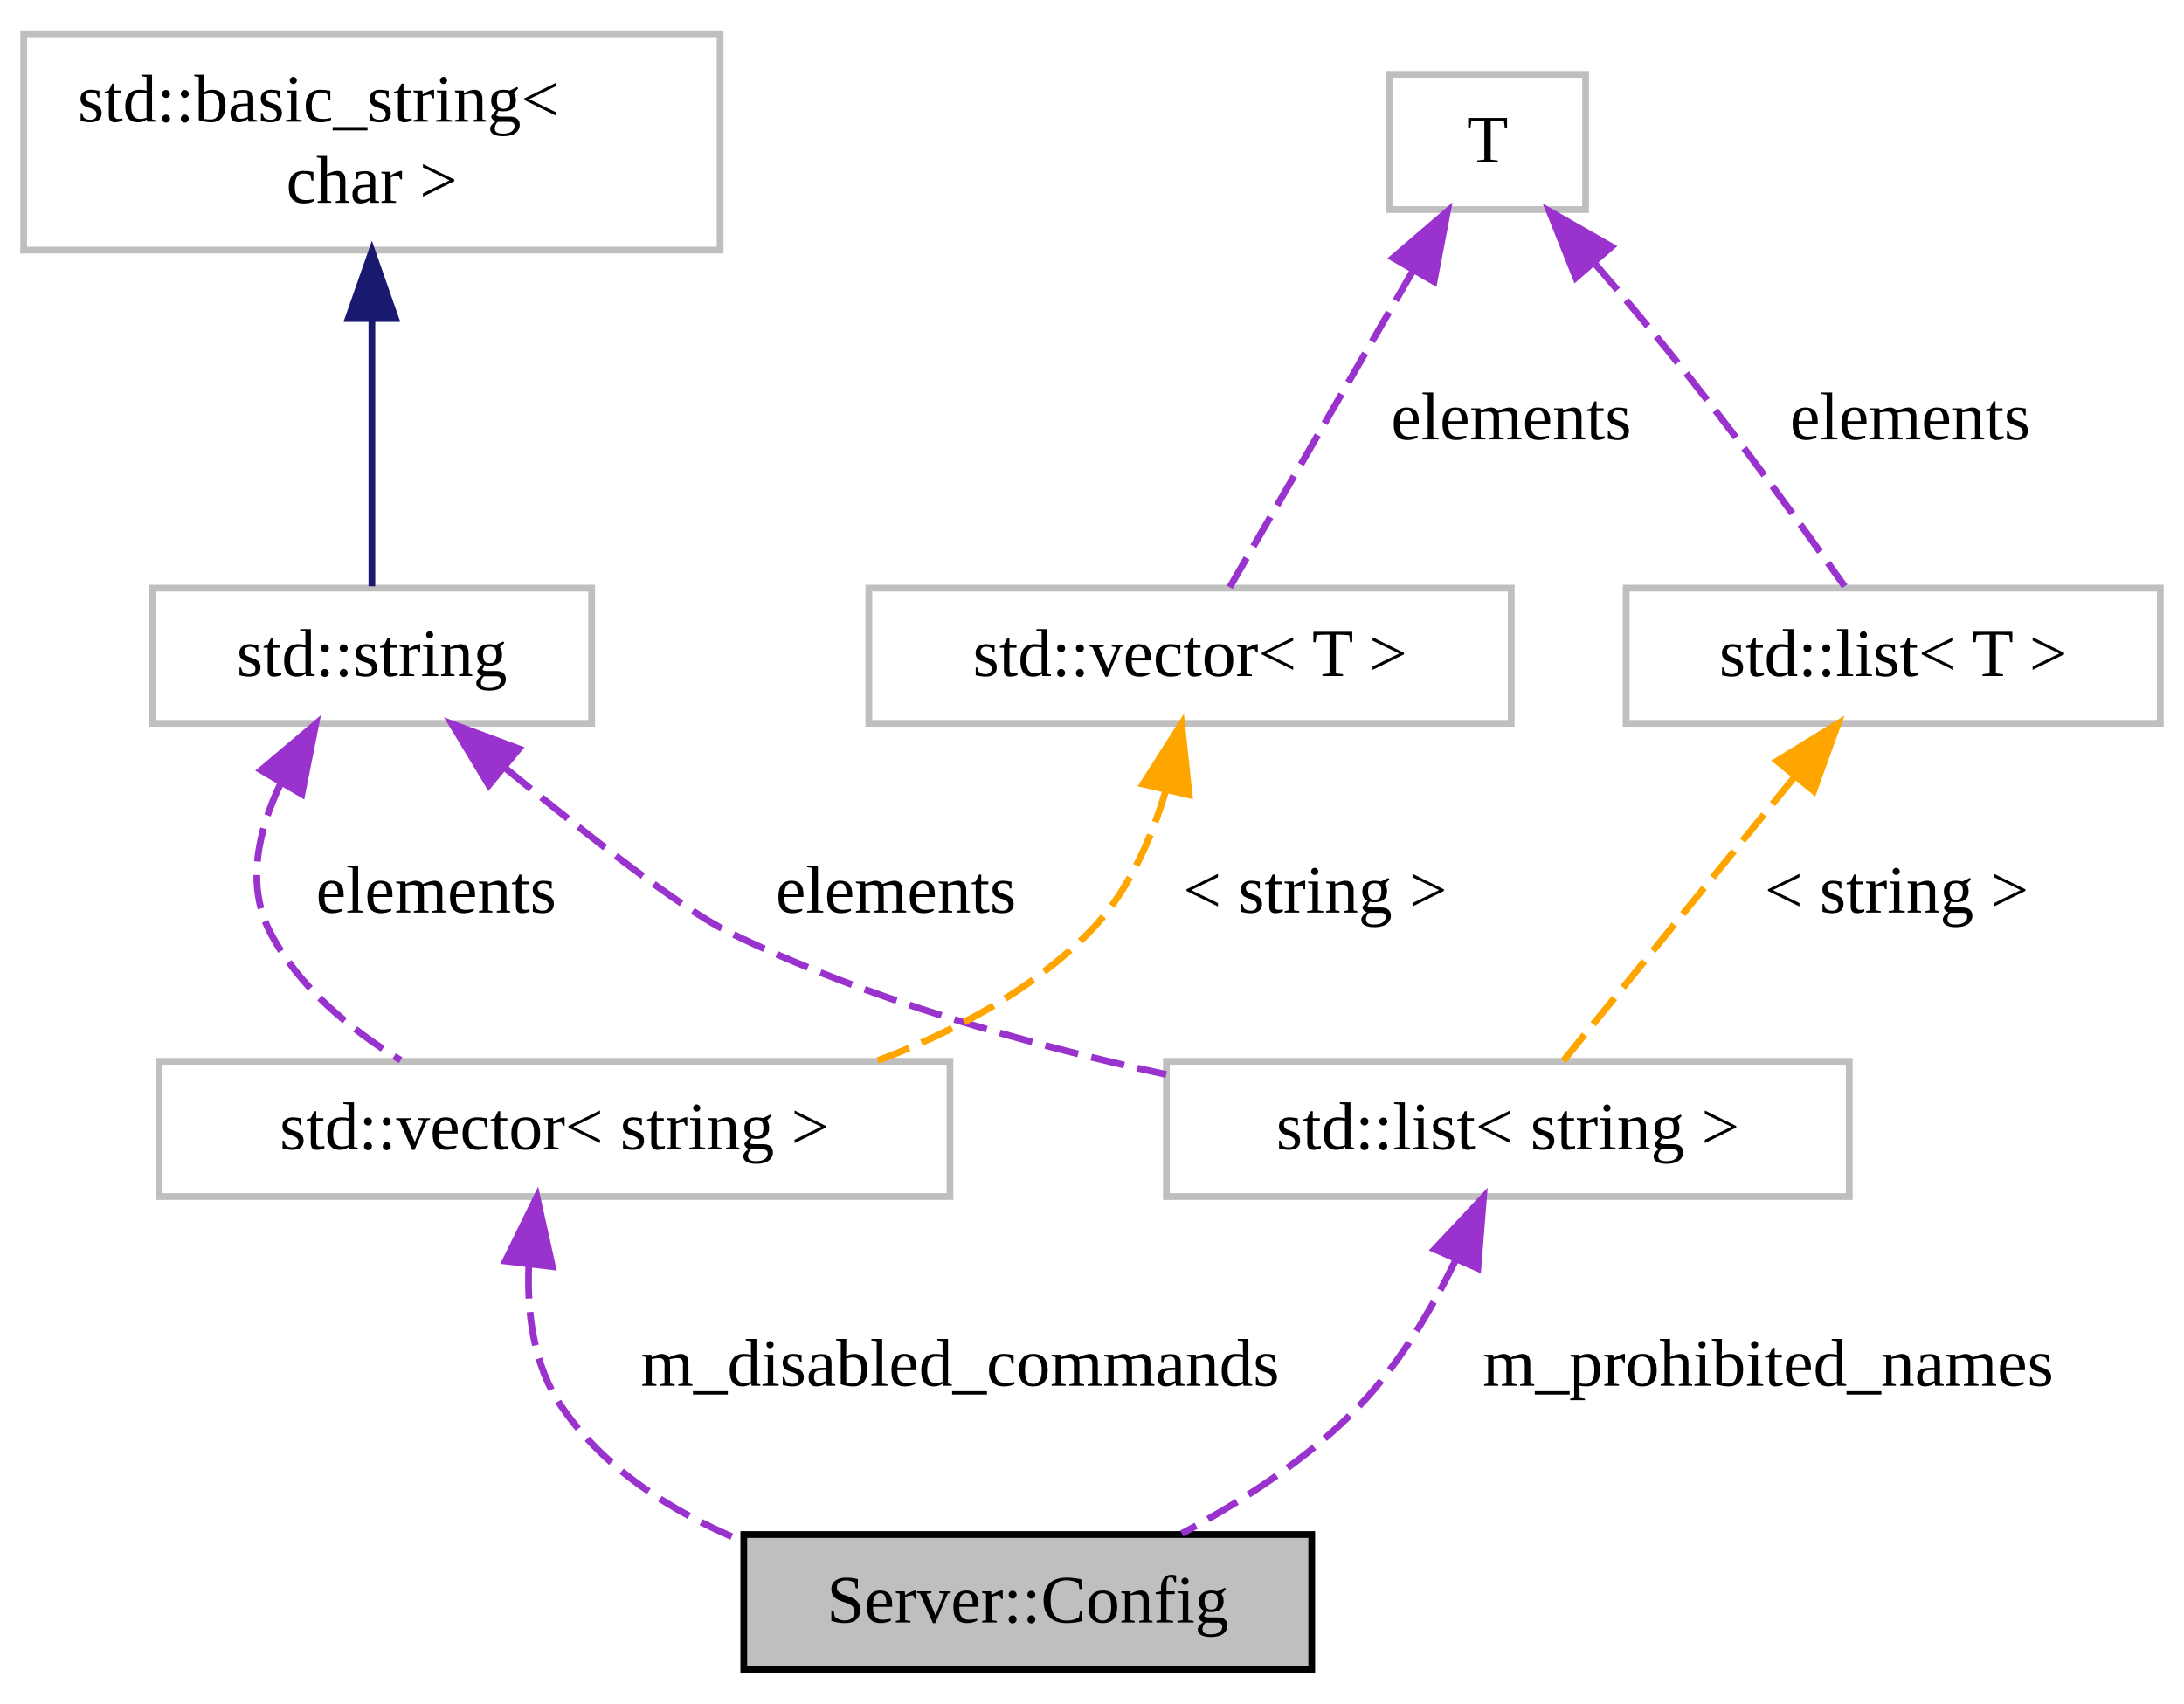
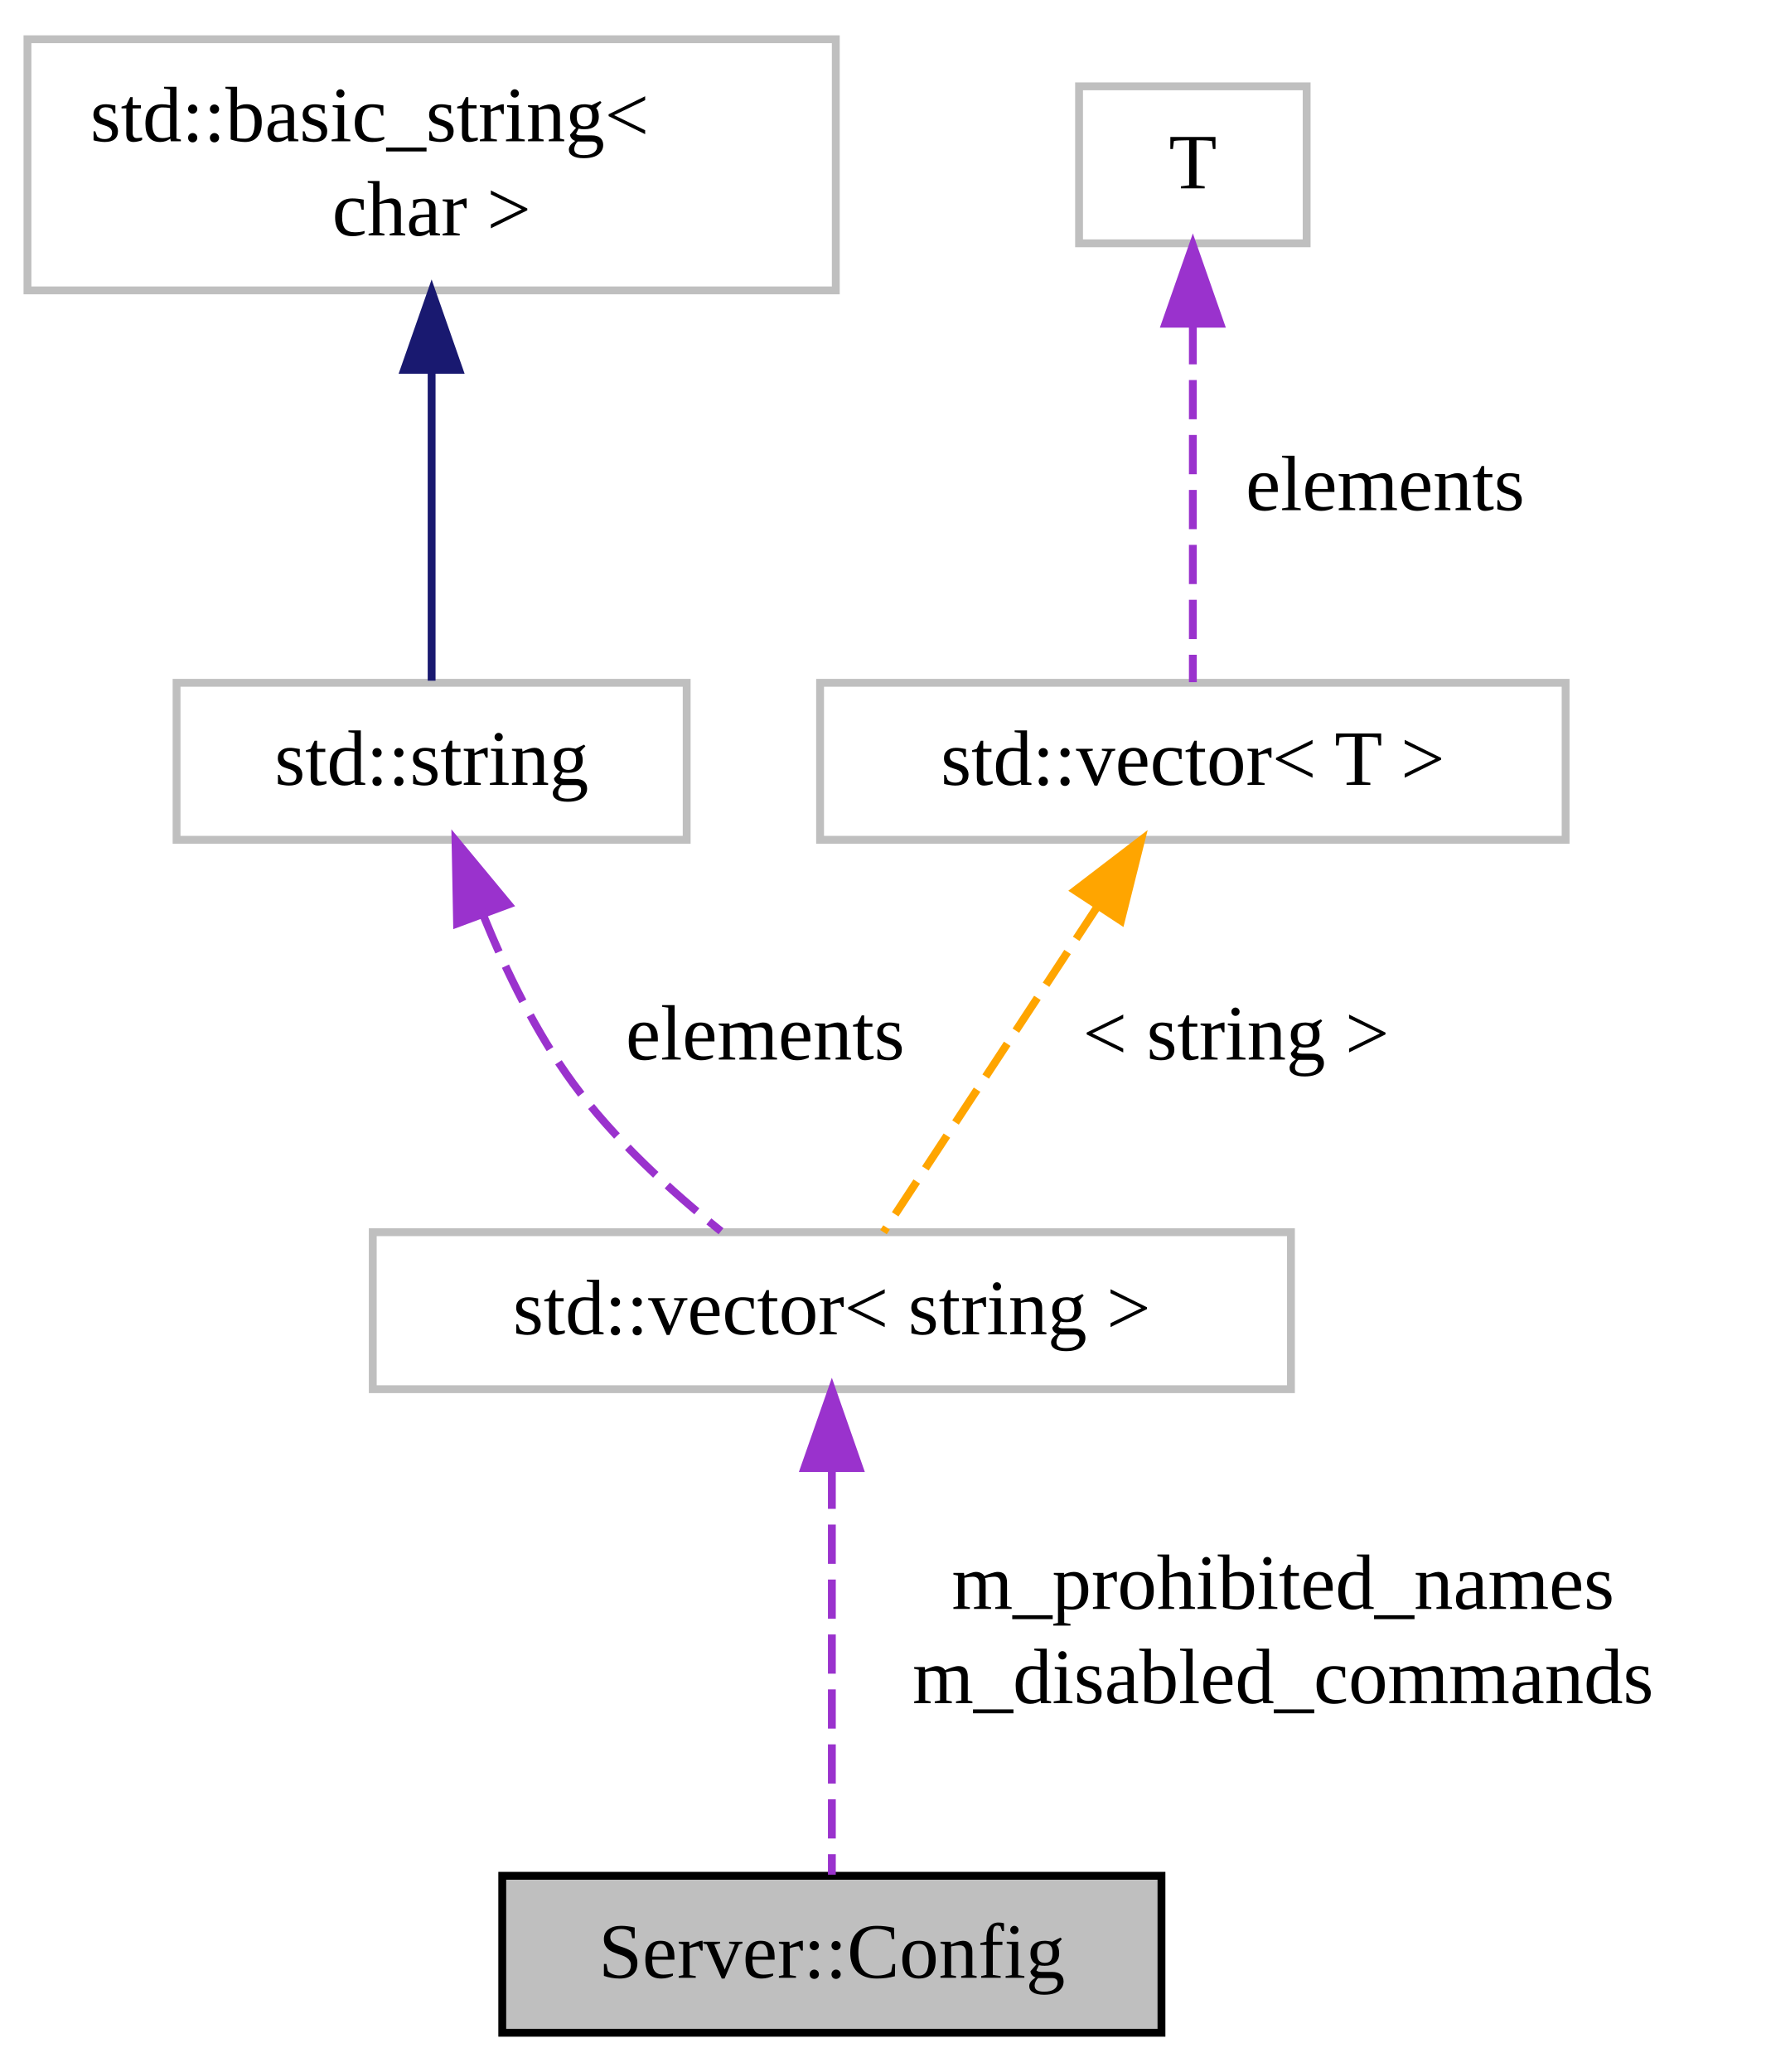
- <svg xmlns="http://www.w3.org/2000/svg" xmlns:xlink="http://www.w3.org/1999/xlink" width="323pt" height="252pt" viewBox="0.00 0.00 323.00 252.00">
-   <g id="graph1" class="graph" transform="scale(1 1) rotate(0) translate(4 248)">
-     <polygon fill="white" stroke="white" points="-4,5 -4,-248 320,-248 320,5 -4,5" />
+ <svg xmlns="http://www.w3.org/2000/svg" xmlns:xlink="http://www.w3.org/1999/xlink" width="225pt" height="264pt" viewBox="0.00 0.00 225.00 264.00">
+   <g id="graph1" class="graph" transform="scale(1 1) rotate(0) translate(4 260)">
+     <polygon fill="white" stroke="white" points="-4,5 -4,-260 222,-260 222,5 -4,5" />
    <g id="node1" class="node">
-       <polygon fill="#bfbfbf" stroke="black" points="106,-1 106,-21 190,-21 190,-1 106,-1" />
-       <text text-anchor="middle" x="148" y="-8" font-family="FreeSans.ttf" font-size="10.00">Server::Config</text>
+       <polygon fill="#bfbfbf" stroke="black" points="60,-1 60,-21 144,-21 144,-1 60,-1" />
+       <text text-anchor="middle" x="102" y="-8" font-family="FreeSans.ttf" font-size="10.00">Server::Config</text>
    </g>
    <g id="node2" class="node">
-       <polygon fill="white" stroke="#bfbfbf" points="168.5,-71 168.5,-91 269.5,-91 269.5,-71 168.5,-71" />
-       <text text-anchor="middle" x="219" y="-78" font-family="FreeSans.ttf" font-size="10.00">std::list&lt; string &gt;</text>
+       <polygon fill="white" stroke="#bfbfbf" points="43.5,-83 43.5,-103 160.5,-103 160.5,-83 43.5,-83" />
+       <text text-anchor="middle" x="102" y="-90" font-family="FreeSans.ttf" font-size="10.00">std::vector&lt; string &gt;</text>
    </g>
    <g id="edge2" class="edge">
-       <path fill="none" stroke="#9a32cd" stroke-dasharray="5,2" d="M211.283,-61.606C207.706,-54.253 202.92,-46.173 197,-40 189.611,-32.294 179.735,-25.929 170.786,-21.145" />
-       <polygon fill="#9a32cd" stroke="#9a32cd" points="208.163,-63.204 215.406,-70.936 214.566,-60.375 208.163,-63.204" />
-       <text text-anchor="middle" x="257.5" y="-43" font-family="FreeSans.ttf" font-size="10.00"> m_prohibited_names</text>
+       <path fill="none" stroke="#9a32cd" stroke-dasharray="5,2" d="M102,-72.75C102,-56.361 102,-33.965 102,-21.137" />
+       <polygon fill="#9a32cd" stroke="#9a32cd" points="98.5,-72.945 102,-82.945 105.5,-72.945 98.5,-72.945" />
+       <text text-anchor="middle" x="159.5" y="-55" font-family="FreeSans.ttf" font-size="10.00"> m_prohibited_names</text>
+       <text text-anchor="middle" x="159.5" y="-43" font-family="FreeSans.ttf" font-size="10.00">m_disabled_commands</text>
    </g>
    <g id="node4" class="node">
      <a xlink:title="STL class.">
-         <polygon fill="white" stroke="#bfbfbf" points="18.5,-141 18.5,-161 83.5,-161 83.5,-141 18.5,-141" />
-         <text text-anchor="middle" x="51" y="-148" font-family="FreeSans.ttf" font-size="10.00">std::string</text>
+         <polygon fill="white" stroke="#bfbfbf" points="18.5,-153 18.5,-173 83.5,-173 83.5,-153 18.5,-153" />
+         <text text-anchor="middle" x="51" y="-160" font-family="FreeSans.ttf" font-size="10.00">std::string</text>
      </a>
    </g>
    <g id="edge4" class="edge">
-       <path fill="none" stroke="#9a32cd" stroke-dasharray="5,2" d="M70.629,-134.455C82.612,-124.628 96.945,-113.432 104,-110 124.09,-100.228 147.808,-93.53 168.47,-89.056" />
-       <polygon fill="#9a32cd" stroke="#9a32cd" points="68.289,-131.849 62.826,-140.927 72.758,-137.236 68.289,-131.849" />
-       <text text-anchor="middle" x="128.5" y="-113" font-family="FreeSans.ttf" font-size="10.00"> elements</text>
-     </g>
-     <g id="node12" class="node">
-       <polygon fill="white" stroke="#bfbfbf" points="19.5,-71 19.5,-91 136.5,-91 136.5,-71 19.5,-71" />
-       <text text-anchor="middle" x="78" y="-78" font-family="FreeSans.ttf" font-size="10.00">std::vector&lt; string &gt;</text>
-     </g>
-     <g id="edge14" class="edge">
-       <path fill="none" stroke="#9a32cd" stroke-dasharray="5,2" d="M37.456,-132.004C34.096,-124.92 32.368,-116.921 36,-110 40.2,-101.997 47.72,-95.767 55.249,-91.169" />
-       <polygon fill="#9a32cd" stroke="#9a32cd" points="34.609,-134.068 42.697,-140.911 40.642,-130.518 34.609,-134.068" />
-       <text text-anchor="middle" x="60.5" y="-113" font-family="FreeSans.ttf" font-size="10.00"> elements</text>
+       <path fill="none" stroke="#9a32cd" stroke-dasharray="5,2" d="M57.61,-143.313C60.499,-136.227 64.311,-128.407 69,-122 74.225,-114.86 81.49,-108.237 87.874,-103.127" />
+       <polygon fill="#9a32cd" stroke="#9a32cd" points="54.243,-142.326 54.043,-152.919 60.805,-144.763 54.243,-142.326" />
+       <text text-anchor="middle" x="93.5" y="-125" font-family="FreeSans.ttf" font-size="10.00"> elements</text>
    </g>
    <g id="node6" class="node">
      <a xlink:title="STL class.">
-         <polygon fill="white" stroke="#bfbfbf" points="-0.5,-211 -0.5,-243 102.5,-243 102.5,-211 -0.5,-211" />
-         <text text-anchor="start" x="7.5" y="-230" font-family="FreeSans.ttf" font-size="10.00">std::basic_string&lt;</text>
-         <text text-anchor="middle" x="51" y="-218" font-family="FreeSans.ttf" font-size="10.00"> char &gt;</text>
+         <polygon fill="white" stroke="#bfbfbf" points="-0.5,-223 -0.5,-255 102.5,-255 102.5,-223 -0.5,-223" />
+         <text text-anchor="start" x="7.5" y="-242" font-family="FreeSans.ttf" font-size="10.00">std::basic_string&lt;</text>
+         <text text-anchor="middle" x="51" y="-230" font-family="FreeSans.ttf" font-size="10.00"> char &gt;</text>
      </a>
    </g>
    <g id="edge6" class="edge">
-       <path fill="none" stroke="midnightblue" d="M51,-200.628C51,-187.069 51,-171.326 51,-161.269" />
-       <polygon fill="midnightblue" stroke="midnightblue" points="47.5,-200.882 51,-210.882 54.5,-200.882 47.5,-200.882" />
+       <path fill="none" stroke="midnightblue" d="M51,-212.628C51,-199.069 51,-183.326 51,-173.269" />
+       <polygon fill="midnightblue" stroke="midnightblue" points="47.5,-212.882 51,-222.882 54.5,-212.882 47.5,-212.882" />
    </g>
    <g id="node8" class="node">
      <a xlink:title="STL class.">
-         <polygon fill="white" stroke="#bfbfbf" points="236.5,-141 236.5,-161 315.5,-161 315.5,-141 236.5,-141" />
-         <text text-anchor="middle" x="276" y="-148" font-family="FreeSans.ttf" font-size="10.00">std::list&lt; T &gt;</text>
+         <polygon fill="white" stroke="#bfbfbf" points="100.5,-153 100.5,-173 195.5,-173 195.5,-153 100.5,-153" />
+         <text text-anchor="middle" x="148" y="-160" font-family="FreeSans.ttf" font-size="10.00">std::vector&lt; T &gt;</text>
      </a>
    </g>
    <g id="edge8" class="edge">
-       <path fill="none" stroke="orange" stroke-dasharray="5,2" d="M261.295,-132.941C250.427,-119.595 236.034,-101.919 227.152,-91.011" />
-       <polygon fill="orange" stroke="orange" points="258.805,-135.426 267.833,-140.971 264.233,-131.006 258.805,-135.426" />
-       <text text-anchor="middle" x="276.5" y="-113" font-family="FreeSans.ttf" font-size="10.00"> &lt; string &gt;</text>
+       <path fill="none" stroke="orange" stroke-dasharray="5,2" d="M135.881,-144.558C127.142,-131.259 115.678,-113.815 108.578,-103.011" />
+       <polygon fill="orange" stroke="orange" points="132.993,-146.536 141.409,-152.971 138.842,-142.691 132.993,-146.536" />
+       <text text-anchor="middle" x="153.5" y="-125" font-family="FreeSans.ttf" font-size="10.00"> &lt; string &gt;</text>
    </g>
    <g id="node10" class="node">
-       <polygon fill="white" stroke="#bfbfbf" points="201.5,-217 201.5,-237 230.5,-237 230.5,-217 201.5,-217" />
-       <text text-anchor="middle" x="216" y="-224" font-family="FreeSans.ttf" font-size="10.00">T</text>
+       <polygon fill="white" stroke="#bfbfbf" points="133.5,-229 133.5,-249 162.5,-249 162.5,-229 133.5,-229" />
+       <text text-anchor="middle" x="148" y="-236" font-family="FreeSans.ttf" font-size="10.00">T</text>
    </g>
    <g id="edge10" class="edge">
-       <path fill="none" stroke="#9a32cd" stroke-dasharray="5,2" d="M231.957,-208.921C236.574,-203.547 241.564,-197.598 246,-192 254.108,-181.77 262.868,-169.665 268.816,-161.272" />
-       <polygon fill="#9a32cd" stroke="#9a32cd" points="229.06,-206.919 225.139,-216.761 234.342,-211.512 229.06,-206.919" />
-       <text text-anchor="middle" x="278.5" y="-183" font-family="FreeSans.ttf" font-size="10.00"> elements</text>
-     </g>
-     <g id="node15" class="node">
-       <a xlink:title="STL class.">
-         <polygon fill="white" stroke="#bfbfbf" points="124.5,-141 124.5,-161 219.5,-161 219.5,-141 124.5,-141" />
-         <text text-anchor="middle" x="172" y="-148" font-family="FreeSans.ttf" font-size="10.00">std::vector&lt; T &gt;</text>
-       </a>
-     </g>
-     <g id="edge18" class="edge">
-       <path fill="none" stroke="#9a32cd" stroke-dasharray="5,2" d="M204.922,-207.865C196.317,-193.002 184.725,-172.979 177.84,-161.087" />
-       <polygon fill="#9a32cd" stroke="#9a32cd" points="202.027,-209.85 210.066,-216.75 208.085,-206.342 202.027,-209.85" />
-       <text text-anchor="middle" x="219.5" y="-183" font-family="FreeSans.ttf" font-size="10.00"> elements</text>
-     </g>
-     <g id="edge12" class="edge">
-       <path fill="none" stroke="#9a32cd" stroke-dasharray="5,2" d="M74.209,-60.909C73.912,-53.767 74.897,-46.015 79,-40 85.371,-30.661 95.38,-24.32 105.82,-20.019" />
-       <polygon fill="#9a32cd" stroke="#9a32cd" points="70.75,-61.458 75.407,-70.974 77.701,-60.631 70.75,-61.458" />
-       <text text-anchor="middle" x="138" y="-43" font-family="FreeSans.ttf" font-size="10.00"> m_disabled_commands</text>
-     </g>
-     <g id="edge16" class="edge">
-       <path fill="none" stroke="orange" stroke-dasharray="5,2" d="M168.436,-131.128C166.228,-123.695 162.68,-115.686 157,-110 148.43,-101.421 137.113,-95.356 125.731,-91.077" />
-       <polygon fill="orange" stroke="orange" points="165.049,-132.016 170.747,-140.949 171.863,-130.413 165.049,-132.016" />
-       <text text-anchor="middle" x="190.5" y="-113" font-family="FreeSans.ttf" font-size="10.00"> &lt; string &gt;</text>
+       <path fill="none" stroke="#9a32cd" stroke-dasharray="5,2" d="M148,-218.579C148,-203.864 148,-184.639 148,-173.087" />
+       <polygon fill="#9a32cd" stroke="#9a32cd" points="144.5,-218.75 148,-228.75 151.5,-218.75 144.5,-218.75" />
+       <text text-anchor="middle" x="172.5" y="-195" font-family="FreeSans.ttf" font-size="10.00"> elements</text>
    </g>
  </g>
</svg>
